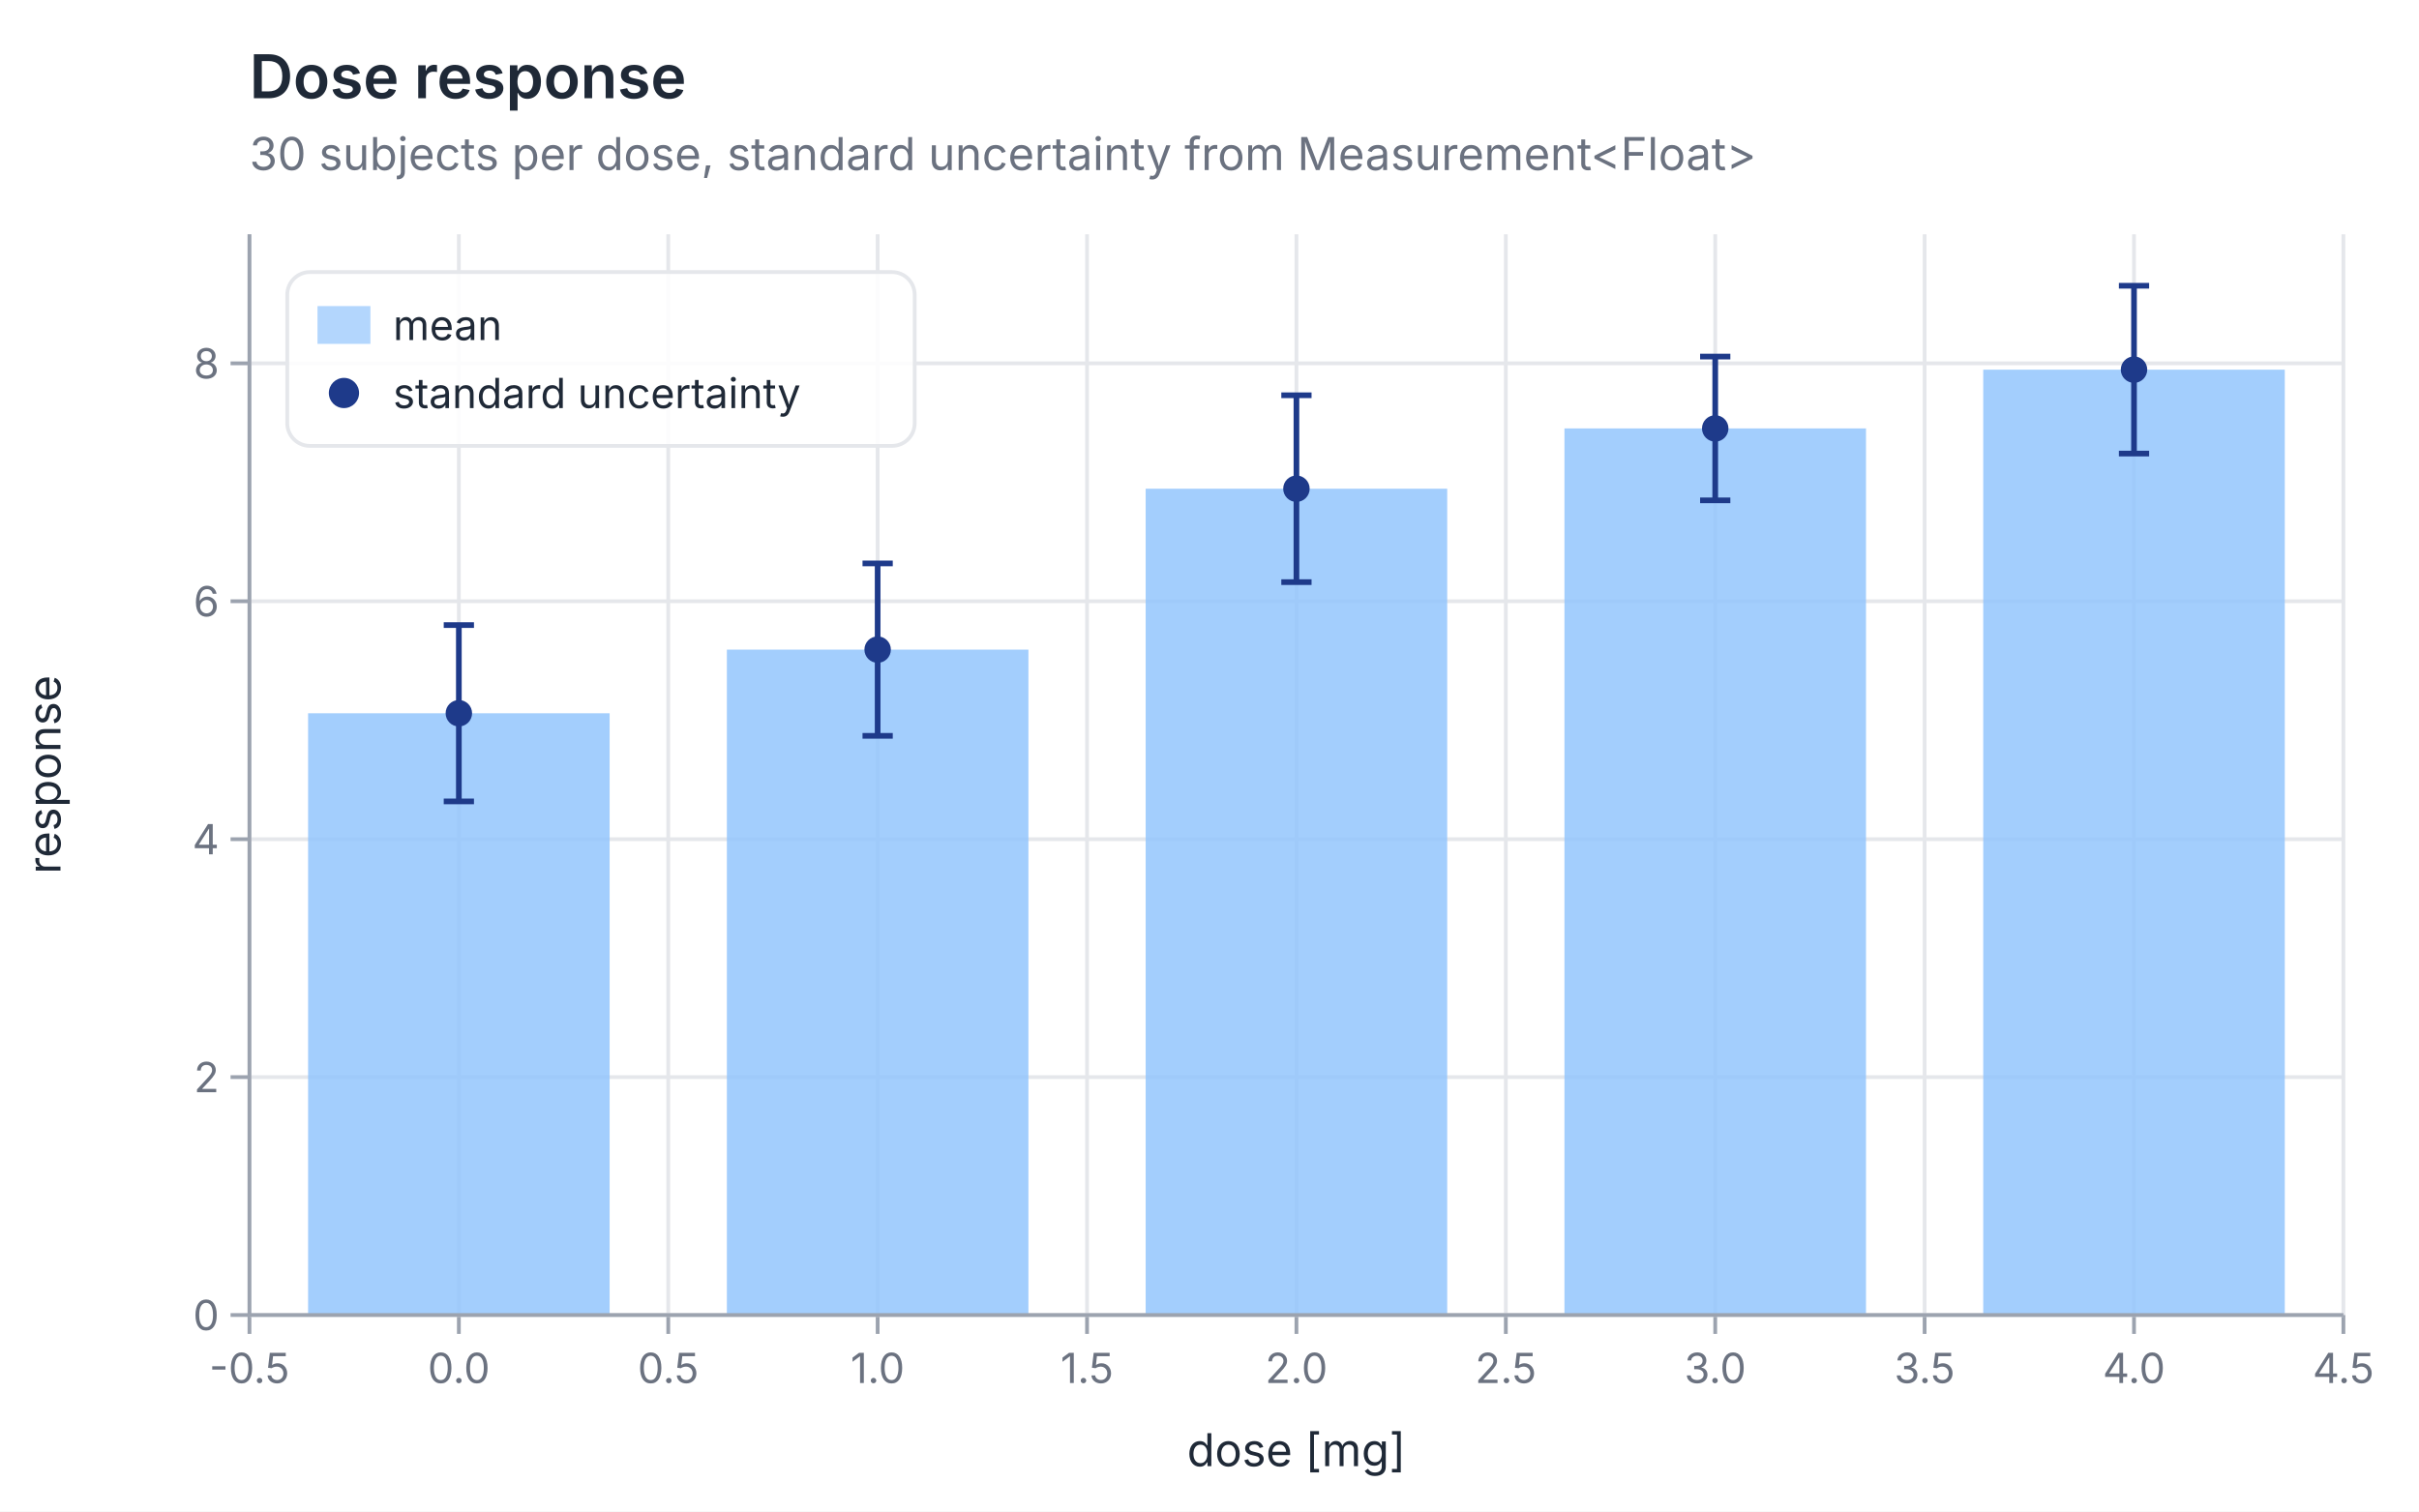
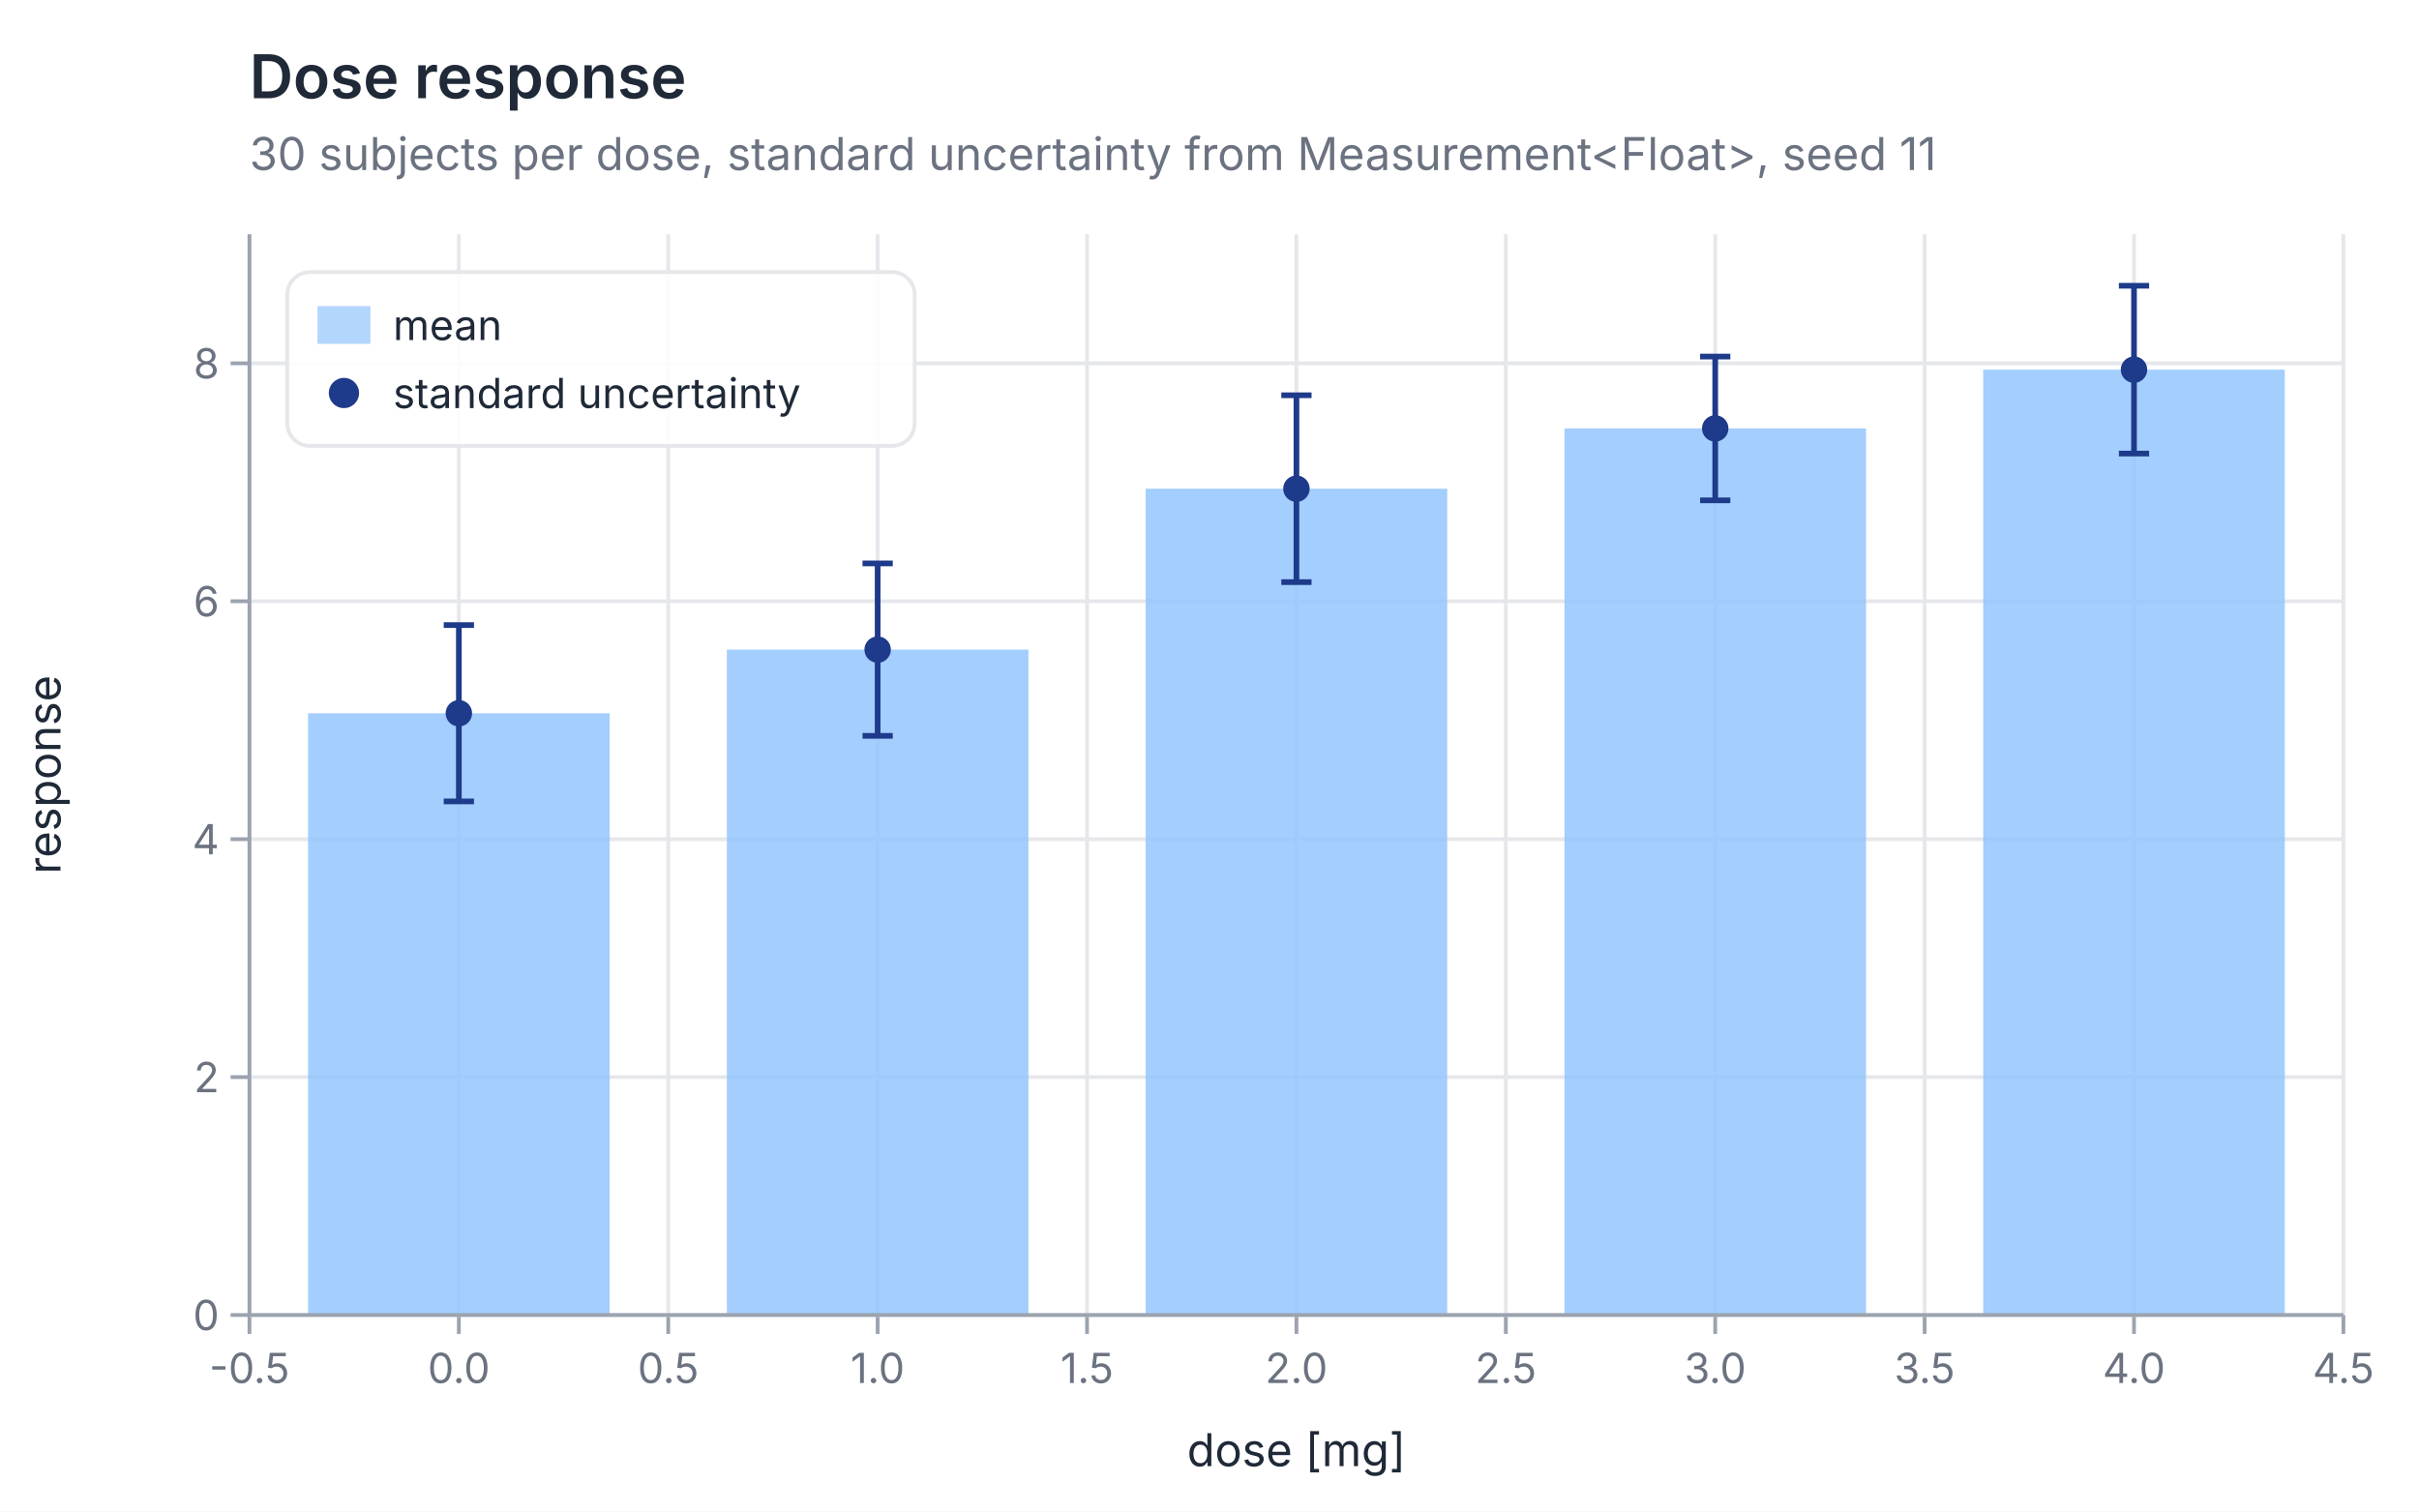
<svg xmlns="http://www.w3.org/2000/svg" width="640" height="400" viewBox="0 0 640 400" font-family="Inter, Segoe UI, Helvetica, Arial, sans-serif">
  <style>.pt:hover{stroke:#1f2937;stroke-width:1.6px;stroke-opacity:1}.bar:hover{fill-opacity:1}.series:hover&gt;path{stroke-width:3.5px}.pt,.bar,.boxplot,.violin,.hexbin-cell,.contourf-cell,.quiver,.streamplot{cursor:crosshair}.boxplot:hover{fill-opacity:0.42}.violin:hover,.hexbin-cell:hover,.contourf-cell:hover{fill-opacity:0.9}.quiver:hover&gt;line{stroke-width:2.6px}.quiver:hover&gt;polygon{filter:brightness(0.78)}.streamplot:hover{stroke-width:2.7px}</style>
  <rect width="640" height="400" fill="#ffffff" />
  <text x="66" y="26" text-anchor="start" font-size="16" fill="#1f2937" font-weight="600">Dose response</text>
-   <text x="66" y="45" text-anchor="start" font-size="12" fill="#6b7280">30 subjects per dose, standard uncertainty from Measurement&lt;Float&gt;</text>
+   <text x="66" y="45" text-anchor="start" font-size="12" fill="#6b7280">30 subjects per dose, standard uncertainty from Measurement&lt;Float&gt;, seed 11</text>
  <defs>
    <clipPath id="clip4143935244489001131">
      <rect x="66" y="62" width="554" height="286" />
    </clipPath>
  </defs>
  <line x1="66" y1="62" x2="66" y2="348" stroke="#e5e7eb" stroke-width="1" />
  <line x1="66" y1="348" x2="66" y2="353" stroke="#9ca3af" stroke-width="1" />
  <text x="66" y="366" text-anchor="middle" font-size="11" fill="#6b7280">-0.5</text>
  <line x1="121.4" y1="62" x2="121.4" y2="348" stroke="#e5e7eb" stroke-width="1" />
  <line x1="121.4" y1="348" x2="121.4" y2="353" stroke="#9ca3af" stroke-width="1" />
  <text x="121.4" y="366" text-anchor="middle" font-size="11" fill="#6b7280">0.0</text>
  <line x1="176.8" y1="62" x2="176.8" y2="348" stroke="#e5e7eb" stroke-width="1" />
  <line x1="176.8" y1="348" x2="176.8" y2="353" stroke="#9ca3af" stroke-width="1" />
  <text x="176.8" y="366" text-anchor="middle" font-size="11" fill="#6b7280">0.5</text>
  <line x1="232.2" y1="62" x2="232.2" y2="348" stroke="#e5e7eb" stroke-width="1" />
  <line x1="232.2" y1="348" x2="232.2" y2="353" stroke="#9ca3af" stroke-width="1" />
  <text x="232.2" y="366" text-anchor="middle" font-size="11" fill="#6b7280">1.0</text>
  <line x1="287.6" y1="62" x2="287.6" y2="348" stroke="#e5e7eb" stroke-width="1" />
  <line x1="287.6" y1="348" x2="287.6" y2="353" stroke="#9ca3af" stroke-width="1" />
  <text x="287.6" y="366" text-anchor="middle" font-size="11" fill="#6b7280">1.5</text>
  <line x1="343" y1="62" x2="343" y2="348" stroke="#e5e7eb" stroke-width="1" />
  <line x1="343" y1="348" x2="343" y2="353" stroke="#9ca3af" stroke-width="1" />
  <text x="343" y="366" text-anchor="middle" font-size="11" fill="#6b7280">2.0</text>
  <line x1="398.4" y1="62" x2="398.4" y2="348" stroke="#e5e7eb" stroke-width="1" />
  <line x1="398.4" y1="348" x2="398.4" y2="353" stroke="#9ca3af" stroke-width="1" />
  <text x="398.4" y="366" text-anchor="middle" font-size="11" fill="#6b7280">2.5</text>
  <line x1="453.8" y1="62" x2="453.8" y2="348" stroke="#e5e7eb" stroke-width="1" />
  <line x1="453.8" y1="348" x2="453.8" y2="353" stroke="#9ca3af" stroke-width="1" />
  <text x="453.8" y="366" text-anchor="middle" font-size="11" fill="#6b7280">3.0</text>
  <line x1="509.2" y1="62" x2="509.2" y2="348" stroke="#e5e7eb" stroke-width="1" />
  <line x1="509.2" y1="348" x2="509.2" y2="353" stroke="#9ca3af" stroke-width="1" />
  <text x="509.2" y="366" text-anchor="middle" font-size="11" fill="#6b7280">3.5</text>
  <line x1="564.6" y1="62" x2="564.6" y2="348" stroke="#e5e7eb" stroke-width="1" />
  <line x1="564.6" y1="348" x2="564.6" y2="353" stroke="#9ca3af" stroke-width="1" />
  <text x="564.6" y="366" text-anchor="middle" font-size="11" fill="#6b7280">4.0</text>
  <line x1="620" y1="62" x2="620" y2="348" stroke="#e5e7eb" stroke-width="1" />
  <line x1="620" y1="348" x2="620" y2="353" stroke="#9ca3af" stroke-width="1" />
  <text x="620" y="366" text-anchor="middle" font-size="11" fill="#6b7280">4.5</text>
  <line x1="66" y1="348" x2="620" y2="348" stroke="#e5e7eb" stroke-width="1" />
  <line x1="61" y1="348" x2="66" y2="348" stroke="#9ca3af" stroke-width="1" />
  <text x="58" y="352" text-anchor="end" font-size="11" fill="#6b7280">0</text>
  <line x1="66" y1="285.04" x2="620" y2="285.04" stroke="#e5e7eb" stroke-width="1" />
  <line x1="61" y1="285.04" x2="66" y2="285.04" stroke="#9ca3af" stroke-width="1" />
  <text x="58" y="289.04" text-anchor="end" font-size="11" fill="#6b7280">2</text>
  <line x1="66" y1="222.08" x2="620" y2="222.08" stroke="#e5e7eb" stroke-width="1" />
  <line x1="61" y1="222.08" x2="66" y2="222.08" stroke="#9ca3af" stroke-width="1" />
  <text x="58" y="226.08" text-anchor="end" font-size="11" fill="#6b7280">4</text>
  <line x1="66" y1="159.11" x2="620" y2="159.11" stroke="#e5e7eb" stroke-width="1" />
  <line x1="61" y1="159.11" x2="66" y2="159.11" stroke="#9ca3af" stroke-width="1" />
  <text x="58" y="163.11" text-anchor="end" font-size="11" fill="#6b7280">6</text>
  <line x1="66" y1="96.15" x2="620" y2="96.15" stroke="#e5e7eb" stroke-width="1" />
  <line x1="61" y1="96.15" x2="66" y2="96.15" stroke="#9ca3af" stroke-width="1" />
  <text x="58" y="100.15" text-anchor="end" font-size="11" fill="#6b7280">8</text>
  <g clip-path="url(#clip4143935244489001131)">
    <g class="viz-series" data-viz-series-id="0">
      <g fill="#93c5fd" fill-opacity="0.85">
        <rect class="bar" x="81.51" y="188.75" width="79.78" height="159.25" />
        <rect class="bar" x="192.31" y="171.91" width="79.78" height="176.09" />
        <rect class="bar" x="303.11" y="129.33" width="79.78" height="218.67" />
        <rect class="bar" x="413.91" y="113.38" width="79.78" height="234.62" />
        <rect class="bar" x="524.71" y="97.82" width="79.78" height="250.18" />
      </g>
    </g>
    <g class="viz-series" data-viz-series-id="1">
      <line x1="121.4" y1="212.08" x2="121.4" y2="165.42" stroke="#1e3a8a" stroke-width="1.5" />
      <line x1="117.4" y1="212.08" x2="125.4" y2="212.08" stroke="#1e3a8a" stroke-width="1.5" />
      <line x1="117.4" y1="165.42" x2="125.4" y2="165.42" stroke="#1e3a8a" stroke-width="1.5" />
      <circle class="pt" cx="121.4" cy="188.75" r="3.5" fill="#1e3a8a" />
      <line x1="232.2" y1="194.73" x2="232.2" y2="149.1" stroke="#1e3a8a" stroke-width="1.5" />
      <line x1="228.2" y1="194.73" x2="236.2" y2="194.73" stroke="#1e3a8a" stroke-width="1.5" />
      <line x1="228.2" y1="149.1" x2="236.2" y2="149.1" stroke="#1e3a8a" stroke-width="1.5" />
      <circle class="pt" cx="232.2" cy="171.91" r="3.5" fill="#1e3a8a" />
      <line x1="343" y1="154.05" x2="343" y2="104.6" stroke="#1e3a8a" stroke-width="1.5" />
      <line x1="339" y1="154.05" x2="347" y2="154.05" stroke="#1e3a8a" stroke-width="1.5" />
      <line x1="339" y1="104.6" x2="347" y2="104.6" stroke="#1e3a8a" stroke-width="1.5" />
      <circle class="pt" cx="343" cy="129.33" r="3.5" fill="#1e3a8a" />
      <line x1="453.8" y1="132.41" x2="453.8" y2="94.36" stroke="#1e3a8a" stroke-width="1.5" />
      <line x1="449.8" y1="132.41" x2="457.8" y2="132.41" stroke="#1e3a8a" stroke-width="1.5" />
      <line x1="449.8" y1="94.36" x2="457.8" y2="94.36" stroke="#1e3a8a" stroke-width="1.5" />
      <circle class="pt" cx="453.8" cy="113.38" r="3.5" fill="#1e3a8a" />
      <line x1="564.6" y1="120.03" x2="564.6" y2="75.62" stroke="#1e3a8a" stroke-width="1.5" />
      <line x1="560.6" y1="120.03" x2="568.6" y2="120.03" stroke="#1e3a8a" stroke-width="1.5" />
      <line x1="560.6" y1="75.62" x2="568.6" y2="75.62" stroke="#1e3a8a" stroke-width="1.5" />
      <circle class="pt" cx="564.6" cy="97.82" r="3.5" fill="#1e3a8a" />
    </g>
  </g>
  <line x1="66" y1="348" x2="620" y2="348" stroke="#9ca3af" stroke-width="1" />
  <line x1="66" y1="62" x2="66" y2="348" stroke="#9ca3af" stroke-width="1" />
  <text x="343" y="388" text-anchor="middle" font-size="12" fill="#1f2937">dose [mg]</text>
  <text x="16" y="205" text-anchor="middle" font-size="12" fill="#1f2937" transform="rotate(-90 16 205)">response</text>
  <g class="legend">
    <rect x="76" y="72" width="166" height="46" rx="6" fill="#ffffff" fill-opacity="0.88" stroke="#e5e7eb" />
    <g class="legend-item" data-viz-series-id="0">
      <rect x="84" y="81" width="14" height="10" fill="#93c5fd" fill-opacity="0.7" />
      <text x="104" y="90" text-anchor="start" font-size="11" fill="#1f2937">mean</text>
    </g>
    <g class="legend-item" data-viz-series-id="1">
      <circle cx="91" cy="104" r="4" fill="#1e3a8a" />
      <text x="104" y="108" text-anchor="start" font-size="11" fill="#1f2937">standard uncertainty</text>
    </g>
  </g>
-   <ostrin-provenance source-hash="sha256:84a04dd15da7866ae9865f6d9c7572554a65b54d1516eabf7663778c7c70e557" data-hash="sha256:6b9681ef356ac0284a8a55d306a9b79eb6d36f36717ef5847bc536a6201263f8" seed="seed=11" compiler="ostrinc 0.1.0" />
+   <ostrin-provenance source-hash="sha256:cac0fae2f2c664c755b8d7f9819443acefad6e61ba8e3d1c77612dd89ea24394" data-hash="sha256:65cdfc36cd8c4c0281c0a177c1a248462ed76359ba82fa1477886a269721faf1" seed="seed=11" compiler="ostrinc 0.1.0" />
</svg>
